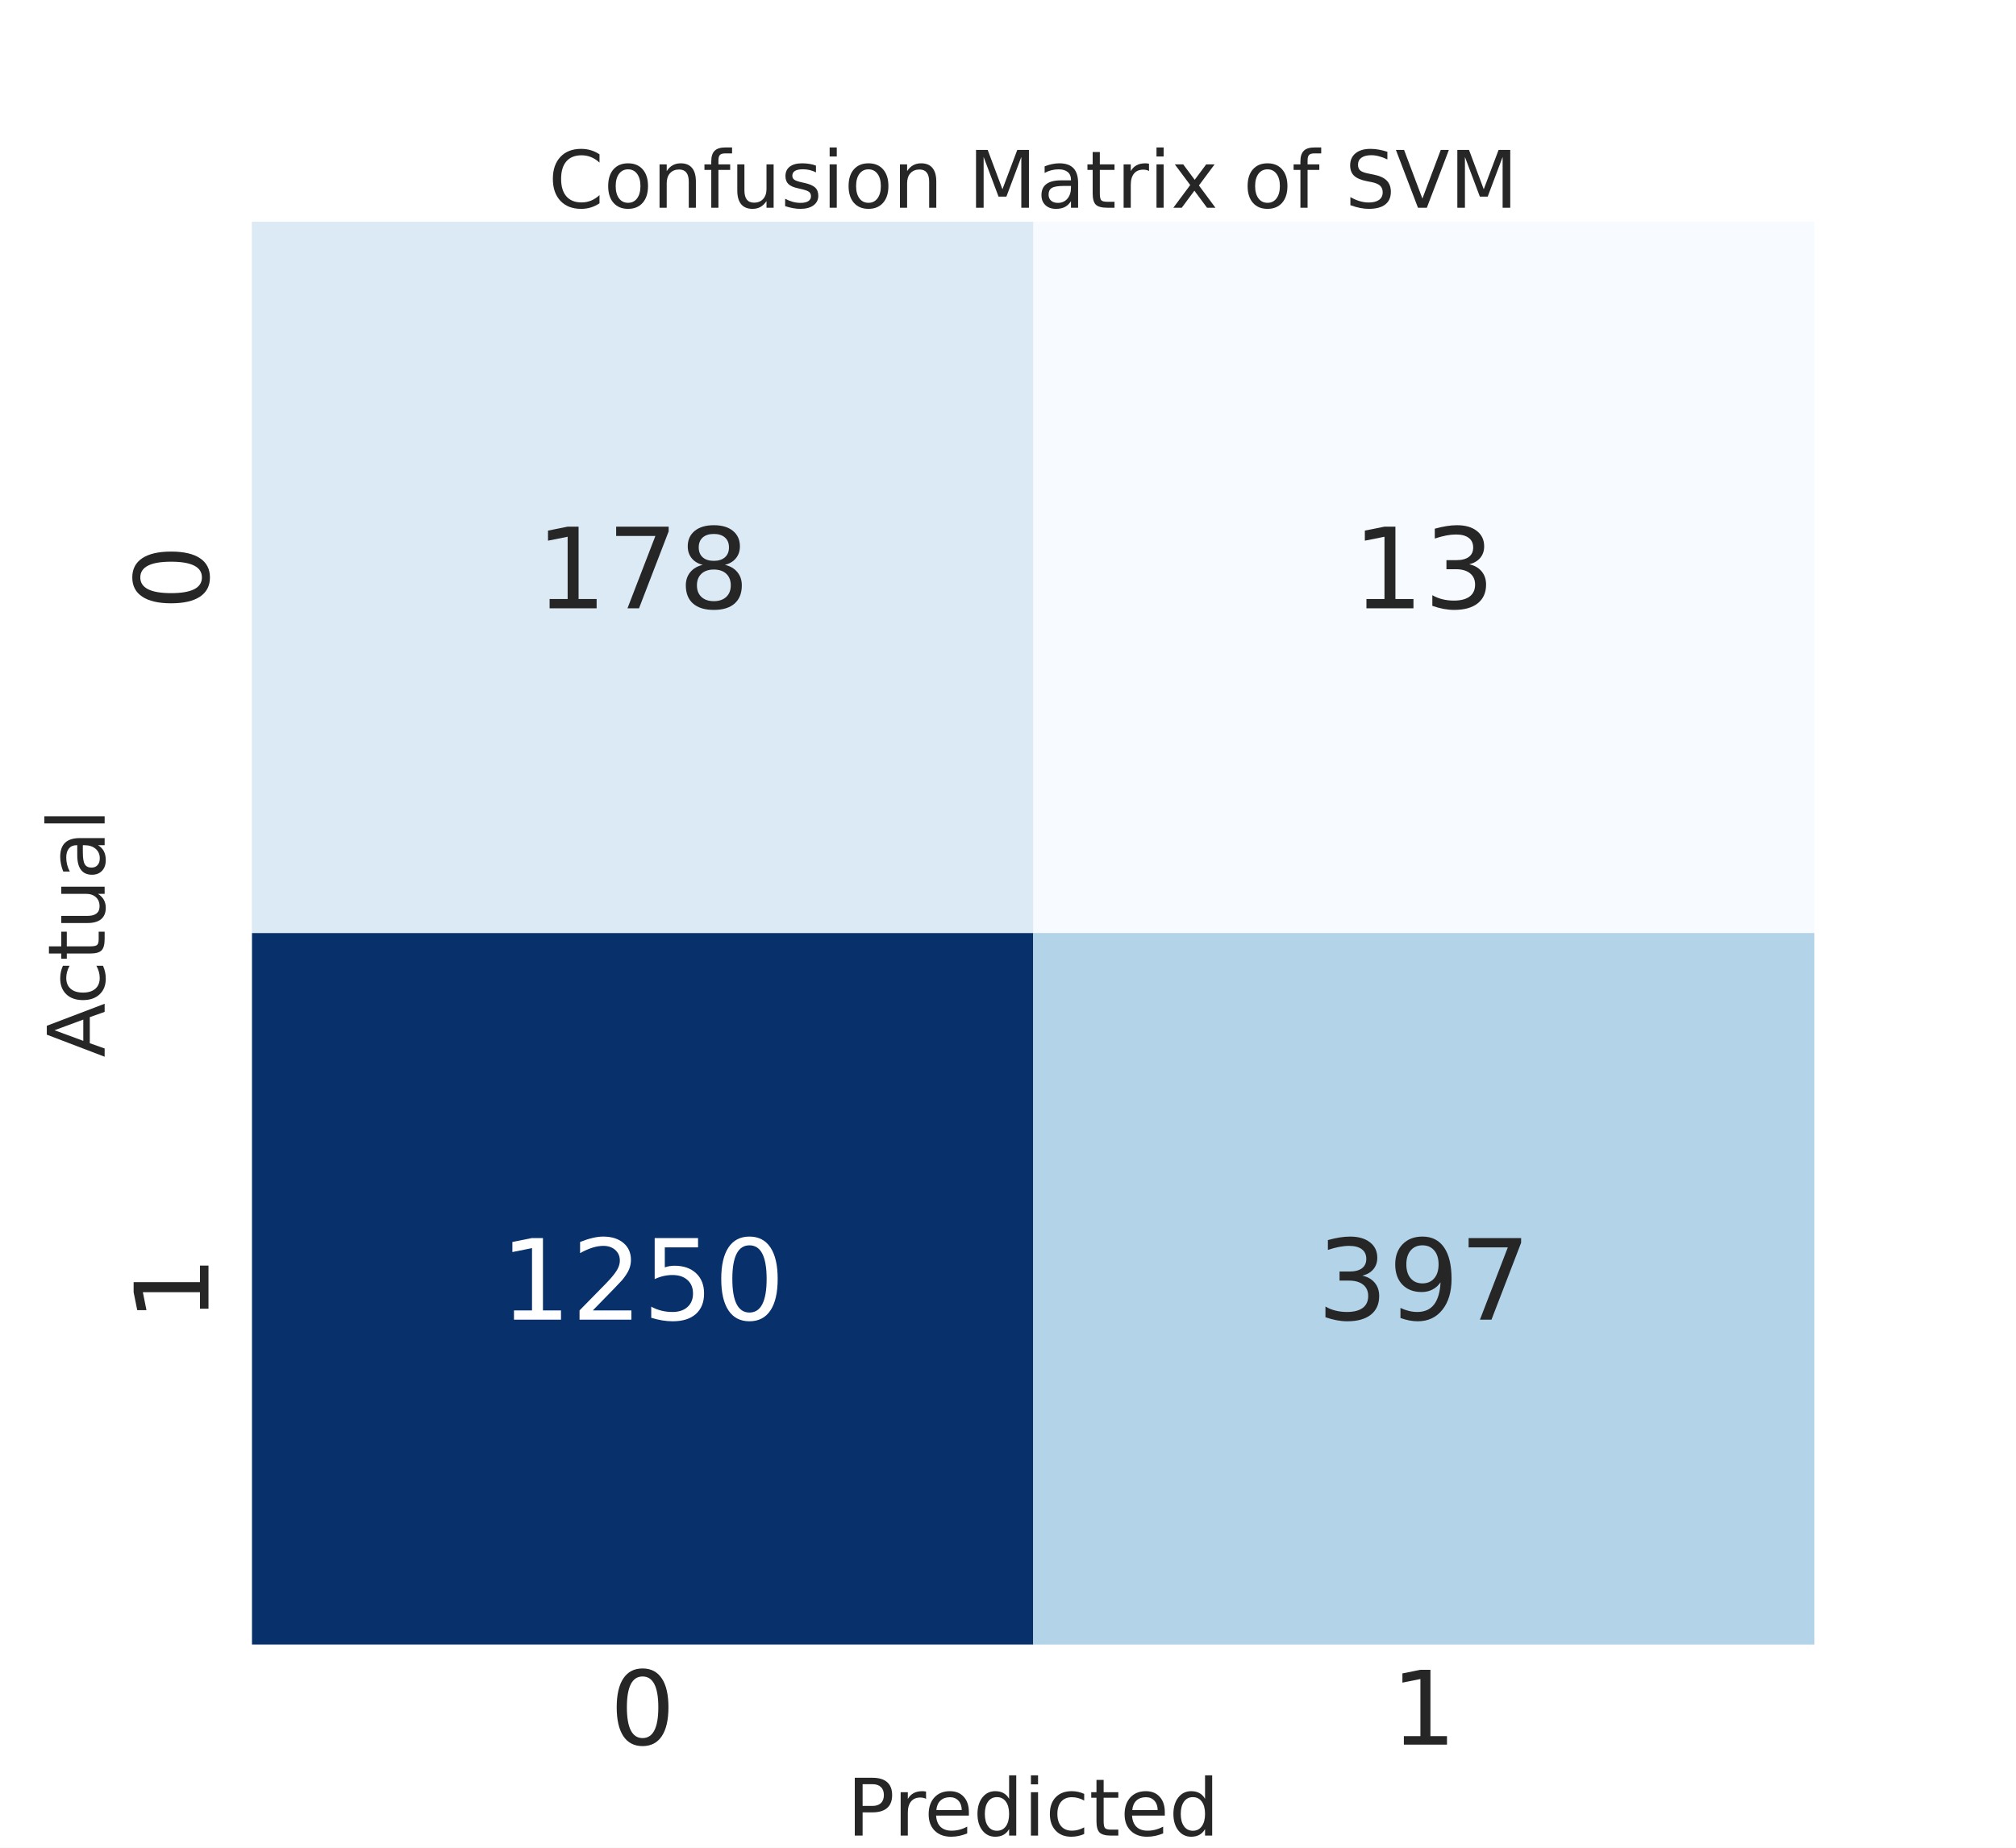
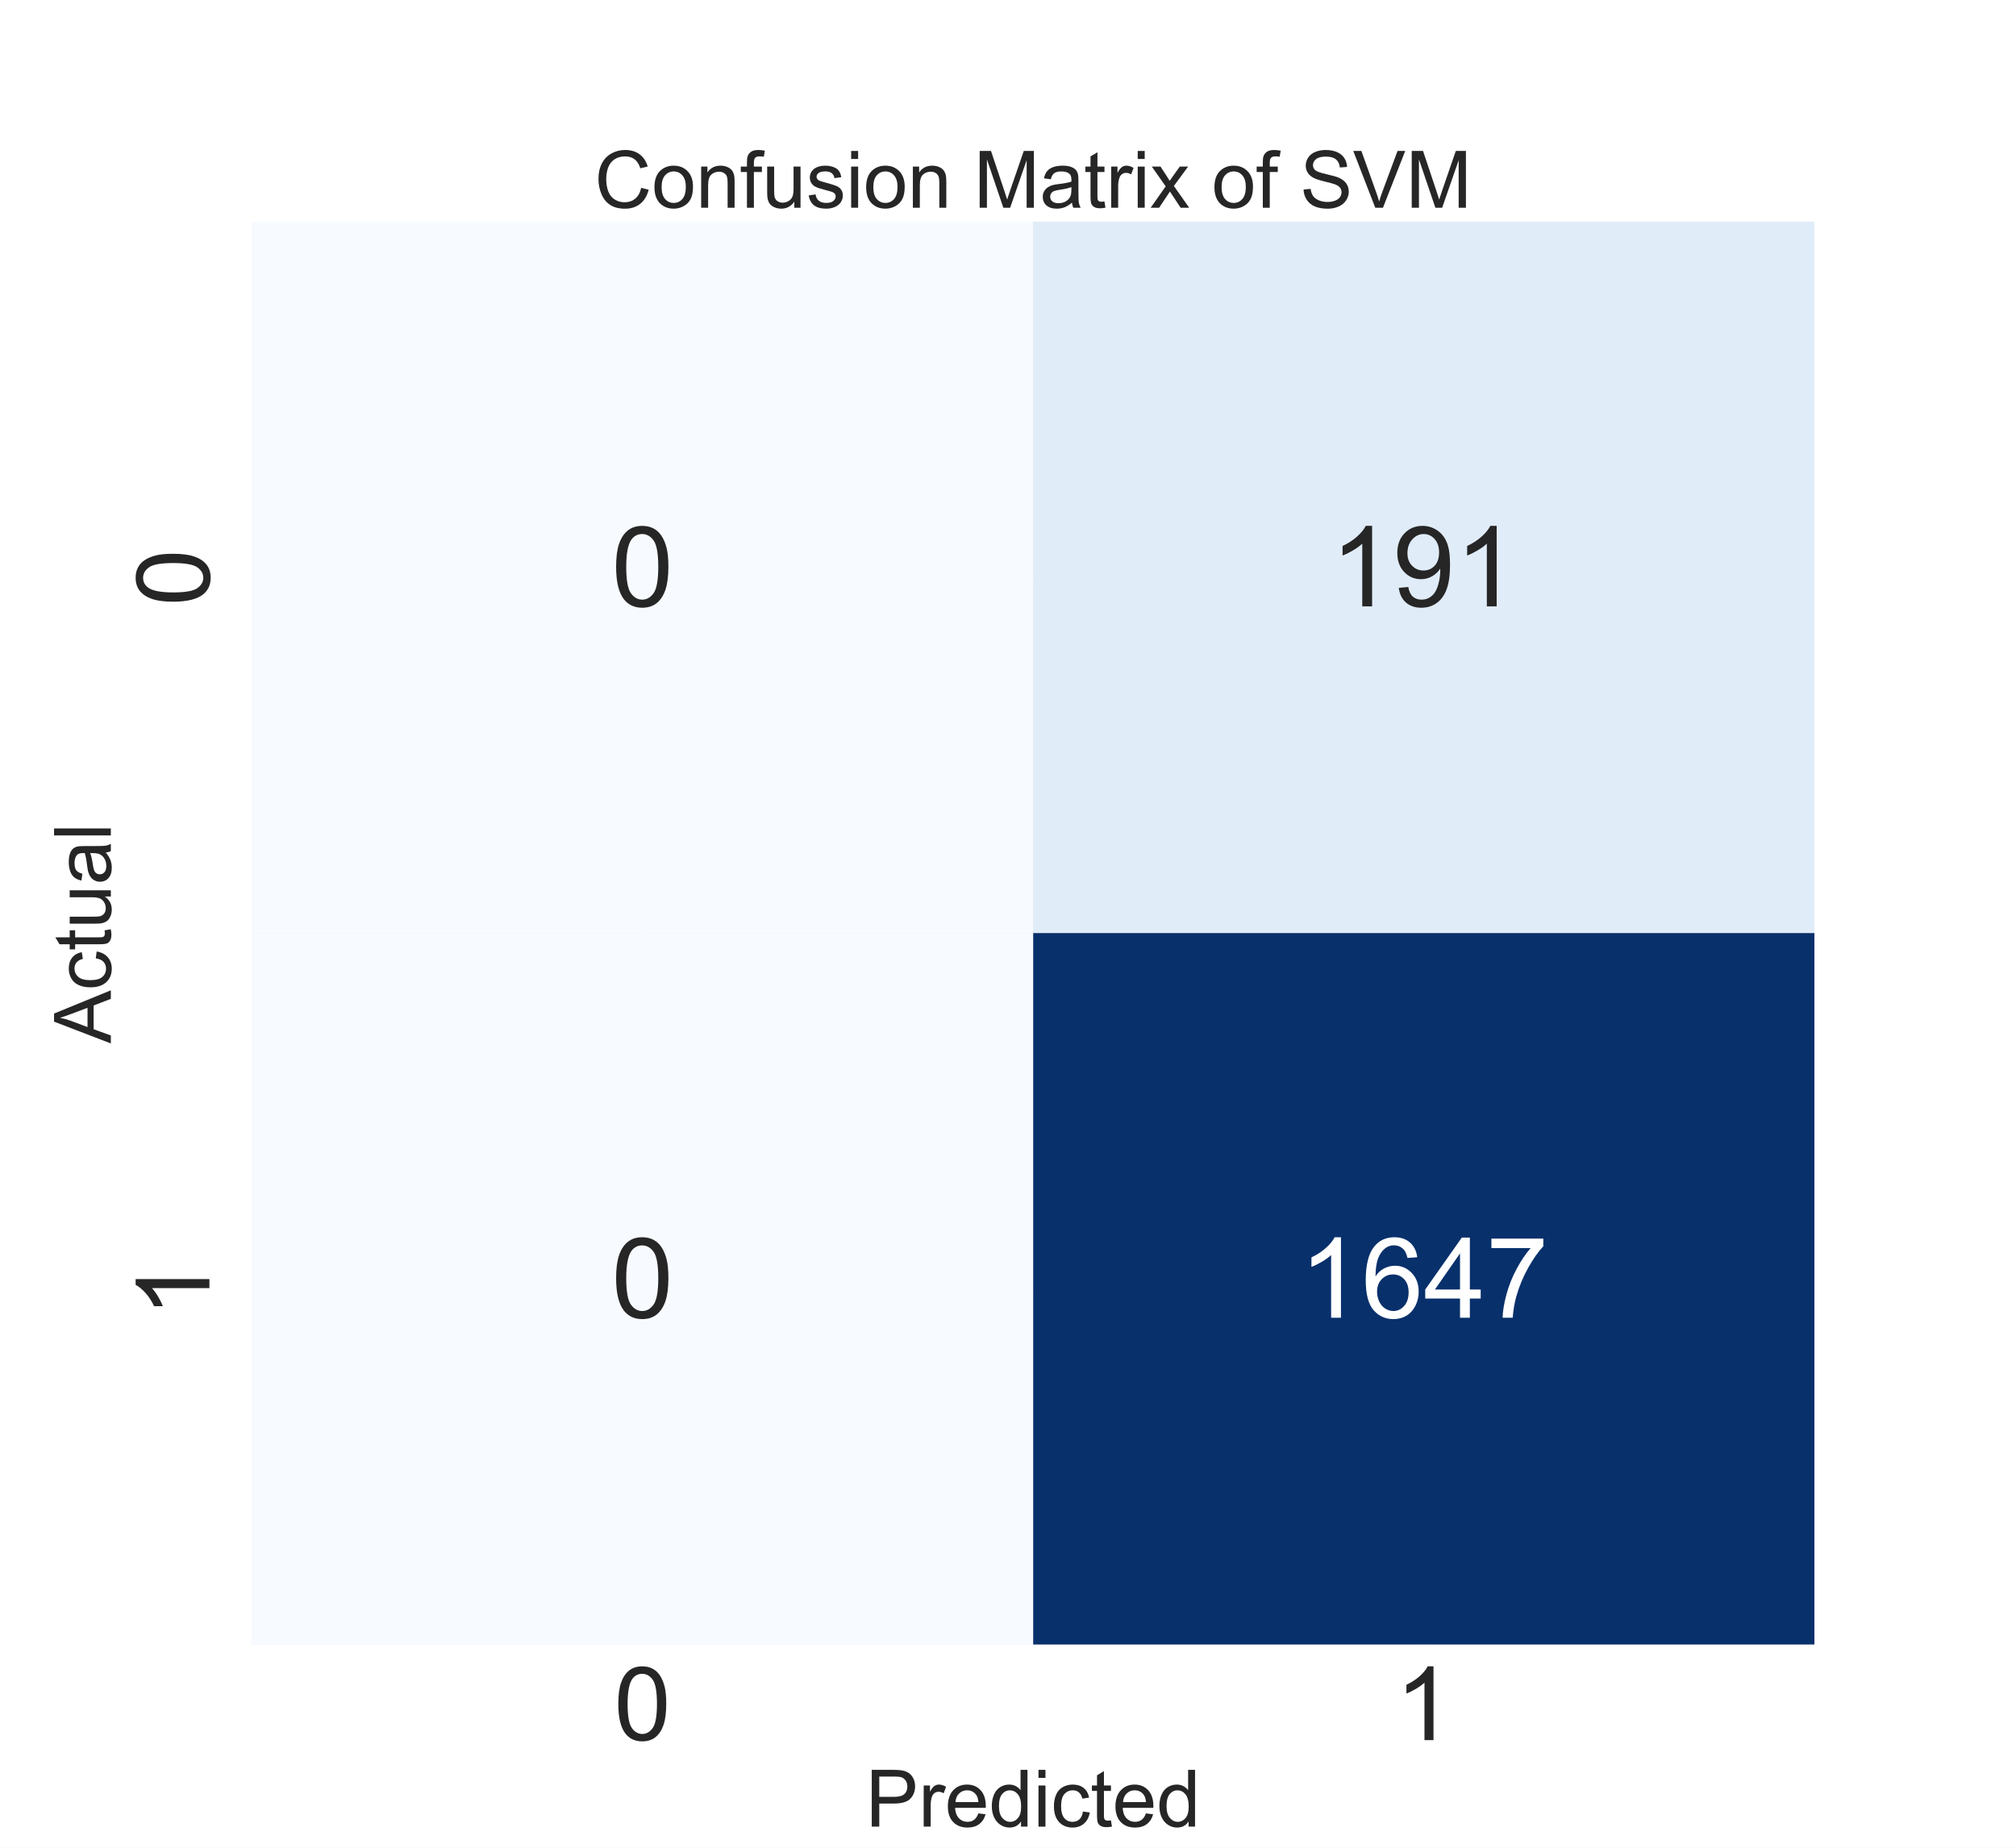
<svg xmlns="http://www.w3.org/2000/svg" xmlns:xlink="http://www.w3.org/1999/xlink" width="864pt" height="792pt" viewBox="0 0 864 792" version="1.1">
  <defs>
    <style type="text/css">*{stroke-linejoin: round; stroke-linecap: butt}</style>
  </defs>
  <g id="figure_1">
    <g id="patch_1">
      <path d="M 0 792  L 864 792  L 864 0  L 0 0  z " style="fill: #ffffff" />
    </g>
    <g id="axes_1">
      <g id="patch_2">
        <path d="M 108 704.88  L 777.6 704.88  L 777.6 95.04  L 108 95.04  z " style="fill: #eaeaf2" />
      </g>
      <g id="matplotlib.axis_1">
        <g id="xtick_1">
+           <g id="line2d_1">
+             <path d="M 275.4 704.88  L 275.4 95.04  " clip-path="url(#p7f9512be31)" style="fill: none; stroke: #ffffff; stroke-linecap: round" />
+           </g>
          <g id="text_1">
-             <g style="fill: #262626" transform="translate(261.4025 747.8131) scale(0.44 -0.44)">
+             <g style="fill: #262626" transform="translate(263.1659 745.8744) scale(0.44 -0.44)">
              <defs>
-                 <path id="DejaVuSans-30" d="M 2034 4250  Q 1547 4250 1301 3770  Q 1056 3291 1056 2328  Q 1056 1369 1301 889  Q 1547 409 2034 409  Q 2525 409 2770 889  Q 3016 1369 3016 2328  Q 3016 3291 2770 3770  Q 2525 4250 2034 4250  z M 2034 4750  Q 2819 4750 3233 4129  Q 3647 3509 3647 2328  Q 3647 1150 3233 529  Q 2819 -91 2034 -91  Q 1250 -91 836 529  Q 422 1150 422 2328  Q 422 3509 836 4129  Q 1250 4750 2034 4750  z " transform="scale(0.015625)" />
+                 <path id="ArialMT-30" d="M 266 2259  Q 266 3072 433 3567  Q 600 4063 929 4331  Q 1259 4600 1759 4600  Q 2128 4600 2406 4451  Q 2684 4303 2865 4023  Q 3047 3744 3150 3342  Q 3253 2941 3253 2259  Q 3253 1453 3087 958  Q 2922 463 2592 192  Q 2263 -78 1759 -78  Q 1097 -78 719 397  Q 266 969 266 2259  z M 844 2259  Q 844 1131 1108 757  Q 1372 384 1759 384  Q 2147 384 2411 759  Q 2675 1134 2675 2259  Q 2675 3391 2411 3762  Q 2147 4134 1753 4134  Q 1366 4134 1134 3806  Q 844 3388 844 2259  z " transform="scale(0.015625)" />
              </defs>
-               <use xlink:href="#DejaVuSans-30" />
+               <use xlink:href="#ArialMT-30" />
            </g>
          </g>
        </g>
        <g id="xtick_2">
+           <g id="line2d_2">
+             <path d="M 610.2 704.88  L 610.2 95.04  " clip-path="url(#p7f9512be31)" style="fill: none; stroke: #ffffff; stroke-linecap: round" />
+           </g>
          <g id="text_2">
-             <g style="fill: #262626" transform="translate(596.2025 747.8131) scale(0.44 -0.44)">
+             <g style="fill: #262626" transform="translate(597.9659 745.8744) scale(0.44 -0.44)">
              <defs>
-                 <path id="DejaVuSans-31" d="M 794 531  L 1825 531  L 1825 4091  L 703 3866  L 703 4441  L 1819 4666  L 2450 4666  L 2450 531  L 3481 531  L 3481 0  L 794 0  L 794 531  z " transform="scale(0.015625)" />
+                 <path id="ArialMT-31" d="M 2384 0  L 1822 0  L 1822 3584  Q 1619 3391 1289 3197  Q 959 3003 697 2906  L 697 3450  Q 1169 3672 1522 3987  Q 1875 4303 2022 4600  L 2384 4600  L 2384 0  z " transform="scale(0.015625)" />
              </defs>
-               <use xlink:href="#DejaVuSans-31" />
+               <use xlink:href="#ArialMT-31" />
            </g>
          </g>
        </g>
        <g id="text_3">
-           <g style="fill: #262626" transform="translate(363.0009 786.7984) scale(0.34 -0.34)">
+           <g style="fill: #262626" transform="translate(370.9856 782.9559) scale(0.34 -0.34)">
            <defs>
-               <path id="DejaVuSans-50" d="M 1259 4147  L 1259 2394  L 2053 2394  Q 2494 2394 2734 2622  Q 2975 2850 2975 3272  Q 2975 3691 2734 3919  Q 2494 4147 2053 4147  L 1259 4147  z M 628 4666  L 2053 4666  Q 2838 4666 3239 4311  Q 3641 3956 3641 3272  Q 3641 2581 3239 2228  Q 2838 1875 2053 1875  L 1259 1875  L 1259 0  L 628 0  L 628 4666  z " transform="scale(0.015625)" />
-               <path id="DejaVuSans-72" d="M 2631 2963  Q 2534 3019 2420 3045  Q 2306 3072 2169 3072  Q 1681 3072 1420 2755  Q 1159 2438 1159 1844  L 1159 0  L 581 0  L 581 3500  L 1159 3500  L 1159 2956  Q 1341 3275 1631 3429  Q 1922 3584 2338 3584  Q 2397 3584 2469 3576  Q 2541 3569 2628 3553  L 2631 2963  z " transform="scale(0.015625)" />
-               <path id="DejaVuSans-65" d="M 3597 1894  L 3597 1613  L 953 1613  Q 991 1019 1311 708  Q 1631 397 2203 397  Q 2534 397 2845 478  Q 3156 559 3463 722  L 3463 178  Q 3153 47 2828 -22  Q 2503 -91 2169 -91  Q 1331 -91 842 396  Q 353 884 353 1716  Q 353 2575 817 3079  Q 1281 3584 2069 3584  Q 2775 3584 3186 3129  Q 3597 2675 3597 1894  z M 3022 2063  Q 3016 2534 2758 2815  Q 2500 3097 2075 3097  Q 1594 3097 1305 2825  Q 1016 2553 972 2059  L 3022 2063  z " transform="scale(0.015625)" />
-               <path id="DejaVuSans-64" d="M 2906 2969  L 2906 4863  L 3481 4863  L 3481 0  L 2906 0  L 2906 525  Q 2725 213 2448 61  Q 2172 -91 1784 -91  Q 1150 -91 751 415  Q 353 922 353 1747  Q 353 2572 751 3078  Q 1150 3584 1784 3584  Q 2172 3584 2448 3432  Q 2725 3281 2906 2969  z M 947 1747  Q 947 1113 1208 752  Q 1469 391 1925 391  Q 2381 391 2643 752  Q 2906 1113 2906 1747  Q 2906 2381 2643 2742  Q 2381 3103 1925 3103  Q 1469 3103 1208 2742  Q 947 2381 947 1747  z " transform="scale(0.015625)" />
-               <path id="DejaVuSans-69" d="M 603 3500  L 1178 3500  L 1178 0  L 603 0  L 603 3500  z M 603 4863  L 1178 4863  L 1178 4134  L 603 4134  L 603 4863  z " transform="scale(0.015625)" />
-               <path id="DejaVuSans-63" d="M 3122 3366  L 3122 2828  Q 2878 2963 2633 3030  Q 2388 3097 2138 3097  Q 1578 3097 1268 2742  Q 959 2388 959 1747  Q 959 1106 1268 751  Q 1578 397 2138 397  Q 2388 397 2633 464  Q 2878 531 3122 666  L 3122 134  Q 2881 22 2623 -34  Q 2366 -91 2075 -91  Q 1284 -91 818 406  Q 353 903 353 1747  Q 353 2603 823 3093  Q 1294 3584 2113 3584  Q 2378 3584 2631 3529  Q 2884 3475 3122 3366  z " transform="scale(0.015625)" />
-               <path id="DejaVuSans-74" d="M 1172 4494  L 1172 3500  L 2356 3500  L 2356 3053  L 1172 3053  L 1172 1153  Q 1172 725 1289 603  Q 1406 481 1766 481  L 2356 481  L 2356 0  L 1766 0  Q 1100 0 847 248  Q 594 497 594 1153  L 594 3053  L 172 3053  L 172 3500  L 594 3500  L 594 4494  L 1172 4494  z " transform="scale(0.015625)" />
+               <path id="ArialMT-50" d="M 494 0  L 494 4581  L 2222 4581  Q 2678 4581 2919 4538  Q 3256 4481 3484 4323  Q 3713 4166 3852 3881  Q 3991 3597 3991 3256  Q 3991 2672 3619 2267  Q 3247 1863 2275 1863  L 1100 1863  L 1100 0  L 494 0  z M 1100 2403  L 2284 2403  Q 2872 2403 3119 2622  Q 3366 2841 3366 3238  Q 3366 3525 3220 3729  Q 3075 3934 2838 4000  Q 2684 4041 2272 4041  L 1100 4041  L 1100 2403  z " transform="scale(0.015625)" />
+               <path id="ArialMT-72" d="M 416 0  L 416 3319  L 922 3319  L 922 2816  Q 1116 3169 1280 3281  Q 1444 3394 1641 3394  Q 1925 3394 2219 3213  L 2025 2691  Q 1819 2813 1613 2813  Q 1428 2813 1281 2702  Q 1134 2591 1072 2394  Q 978 2094 978 1738  L 978 0  L 416 0  z " transform="scale(0.015625)" />
+               <path id="ArialMT-65" d="M 2694 1069  L 3275 997  Q 3138 488 2766 206  Q 2394 -75 1816 -75  Q 1088 -75 661 373  Q 234 822 234 1631  Q 234 2469 665 2931  Q 1097 3394 1784 3394  Q 2450 3394 2872 2941  Q 3294 2488 3294 1666  Q 3294 1616 3291 1516  L 816 1516  Q 847 969 1125 678  Q 1403 388 1819 388  Q 2128 388 2347 550  Q 2566 713 2694 1069  z M 847 1978  L 2700 1978  Q 2663 2397 2488 2606  Q 2219 2931 1791 2931  Q 1403 2931 1139 2672  Q 875 2413 847 1978  z " transform="scale(0.015625)" />
+               <path id="ArialMT-64" d="M 2575 0  L 2575 419  Q 2259 -75 1647 -75  Q 1250 -75 917 144  Q 584 363 401 755  Q 219 1147 219 1656  Q 219 2153 384 2558  Q 550 2963 881 3178  Q 1213 3394 1622 3394  Q 1922 3394 2156 3267  Q 2391 3141 2538 2938  L 2538 4581  L 3097 4581  L 3097 0  L 2575 0  z M 797 1656  Q 797 1019 1065 703  Q 1334 388 1700 388  Q 2069 388 2326 689  Q 2584 991 2584 1609  Q 2584 2291 2321 2609  Q 2059 2928 1675 2928  Q 1300 2928 1048 2622  Q 797 2316 797 1656  z " transform="scale(0.015625)" />
+               <path id="ArialMT-69" d="M 425 3934  L 425 4581  L 988 4581  L 988 3934  L 425 3934  z M 425 0  L 425 3319  L 988 3319  L 988 0  L 425 0  z " transform="scale(0.015625)" />
+               <path id="ArialMT-63" d="M 2588 1216  L 3141 1144  Q 3050 572 2676 248  Q 2303 -75 1759 -75  Q 1078 -75 664 370  Q 250 816 250 1647  Q 250 2184 428 2587  Q 606 2991 970 3192  Q 1334 3394 1763 3394  Q 2303 3394 2647 3120  Q 2991 2847 3088 2344  L 2541 2259  Q 2463 2594 2264 2762  Q 2066 2931 1784 2931  Q 1359 2931 1093 2626  Q 828 2322 828 1663  Q 828 994 1084 691  Q 1341 388 1753 388  Q 2084 388 2306 591  Q 2528 794 2588 1216  z " transform="scale(0.015625)" />
+               <path id="ArialMT-74" d="M 1650 503  L 1731 6  Q 1494 -44 1306 -44  Q 1000 -44 831 53  Q 663 150 594 308  Q 525 466 525 972  L 525 2881  L 113 2881  L 113 3319  L 525 3319  L 525 4141  L 1084 4478  L 1084 3319  L 1650 3319  L 1650 2881  L 1084 2881  L 1084 941  Q 1084 700 1114 631  Q 1144 563 1211 522  Q 1278 481 1403 481  Q 1497 481 1650 503  z " transform="scale(0.015625)" />
            </defs>
-             <use xlink:href="#DejaVuSans-50" />
-             <use xlink:href="#DejaVuSans-72" x="58.553" />
-             <use xlink:href="#DejaVuSans-65" x="97.416" />
-             <use xlink:href="#DejaVuSans-64" x="158.939" />
-             <use xlink:href="#DejaVuSans-69" x="222.416" />
-             <use xlink:href="#DejaVuSans-63" x="250.199" />
-             <use xlink:href="#DejaVuSans-74" x="305.18" />
-             <use xlink:href="#DejaVuSans-65" x="344.389" />
-             <use xlink:href="#DejaVuSans-64" x="405.912" />
+             <use xlink:href="#ArialMT-50" />
+             <use xlink:href="#ArialMT-72" x="66.699" />
+             <use xlink:href="#ArialMT-65" x="100" />
+             <use xlink:href="#ArialMT-64" x="155.615" />
+             <use xlink:href="#ArialMT-69" x="211.23" />
+             <use xlink:href="#ArialMT-63" x="233.447" />
+             <use xlink:href="#ArialMT-74" x="283.447" />
+             <use xlink:href="#ArialMT-65" x="311.23" />
+             <use xlink:href="#ArialMT-64" x="366.846" />
          </g>
        </g>
      </g>
      <g id="matplotlib.axis_2">
        <g id="ytick_1">
+           <g id="line2d_3">
+             <path d="M 108 247.5  L 777.6 247.5  " clip-path="url(#p7f9512be31)" style="fill: none; stroke: #ffffff; stroke-linecap: round" />
+           </g>
          <g id="text_4">
-             <g style="fill: #262626" transform="translate(89.34937 261.4975) rotate(-90) scale(0.44 -0.44)">
-               <use xlink:href="#DejaVuSans-30" />
+             <g style="fill: #262626" transform="translate(89.755 259.7341) rotate(-90) scale(0.44 -0.44)">
+               <use xlink:href="#ArialMT-30" />
            </g>
          </g>
        </g>
        <g id="ytick_2">
+           <g id="line2d_4">
+             <path d="M 108 552.42  L 777.6 552.42  " clip-path="url(#p7f9512be31)" style="fill: none; stroke: #ffffff; stroke-linecap: round" />
+           </g>
          <g id="text_5">
-             <g style="fill: #262626" transform="translate(89.34937 566.4175) rotate(-90) scale(0.44 -0.44)">
-               <use xlink:href="#DejaVuSans-31" />
+             <g style="fill: #262626" transform="translate(89.755 564.6541) rotate(-90) scale(0.44 -0.44)">
+               <use xlink:href="#ArialMT-31" />
            </g>
          </g>
        </g>
        <g id="text_6">
-           <g style="fill: #262626" transform="translate(44.84531 453.2178) rotate(-90) scale(0.34 -0.34)">
+           <g style="fill: #262626" transform="translate(47.50312 447.2067) rotate(-90) scale(0.34 -0.34)">
            <defs>
-               <path id="DejaVuSans-41" d="M 2188 4044  L 1331 1722  L 3047 1722  L 2188 4044  z M 1831 4666  L 2547 4666  L 4325 0  L 3669 0  L 3244 1197  L 1141 1197  L 716 0  L 50 0  L 1831 4666  z " transform="scale(0.015625)" />
-               <path id="DejaVuSans-75" d="M 544 1381  L 544 3500  L 1119 3500  L 1119 1403  Q 1119 906 1312 657  Q 1506 409 1894 409  Q 2359 409 2629 706  Q 2900 1003 2900 1516  L 2900 3500  L 3475 3500  L 3475 0  L 2900 0  L 2900 538  Q 2691 219 2414 64  Q 2138 -91 1772 -91  Q 1169 -91 856 284  Q 544 659 544 1381  z M 1991 3584  L 1991 3584  z " transform="scale(0.015625)" />
-               <path id="DejaVuSans-61" d="M 2194 1759  Q 1497 1759 1228 1600  Q 959 1441 959 1056  Q 959 750 1161 570  Q 1363 391 1709 391  Q 2188 391 2477 730  Q 2766 1069 2766 1631  L 2766 1759  L 2194 1759  z M 3341 1997  L 3341 0  L 2766 0  L 2766 531  Q 2569 213 2275 61  Q 1981 -91 1556 -91  Q 1019 -91 701 211  Q 384 513 384 1019  Q 384 1609 779 1909  Q 1175 2209 1959 2209  L 2766 2209  L 2766 2266  Q 2766 2663 2505 2880  Q 2244 3097 1772 3097  Q 1472 3097 1187 3025  Q 903 2953 641 2809  L 641 3341  Q 956 3463 1253 3523  Q 1550 3584 1831 3584  Q 2591 3584 2966 3190  Q 3341 2797 3341 1997  z " transform="scale(0.015625)" />
-               <path id="DejaVuSans-6c" d="M 603 4863  L 1178 4863  L 1178 0  L 603 0  L 603 4863  z " transform="scale(0.015625)" />
+               <path id="ArialMT-41" d="M -9 0  L 1750 4581  L 2403 4581  L 4278 0  L 3588 0  L 3053 1388  L 1138 1388  L 634 0  L -9 0  z M 1313 1881  L 2866 1881  L 2388 3150  Q 2169 3728 2063 4100  Q 1975 3659 1816 3225  L 1313 1881  z " transform="scale(0.015625)" />
+               <path id="ArialMT-75" d="M 2597 0  L 2597 488  Q 2209 -75 1544 -75  Q 1250 -75 995 37  Q 741 150 617 320  Q 494 491 444 738  Q 409 903 409 1263  L 409 3319  L 972 3319  L 972 1478  Q 972 1038 1006 884  Q 1059 663 1231 536  Q 1403 409 1656 409  Q 1909 409 2131 539  Q 2353 669 2445 892  Q 2538 1116 2538 1541  L 2538 3319  L 3100 3319  L 3100 0  L 2597 0  z " transform="scale(0.015625)" />
+               <path id="ArialMT-61" d="M 2588 409  Q 2275 144 1986 34  Q 1697 -75 1366 -75  Q 819 -75 525 192  Q 231 459 231 875  Q 231 1119 342 1320  Q 453 1522 633 1644  Q 813 1766 1038 1828  Q 1203 1872 1538 1913  Q 2219 1994 2541 2106  Q 2544 2222 2544 2253  Q 2544 2597 2384 2738  Q 2169 2928 1744 2928  Q 1347 2928 1158 2789  Q 969 2650 878 2297  L 328 2372  Q 403 2725 575 2942  Q 747 3159 1072 3276  Q 1397 3394 1825 3394  Q 2250 3394 2515 3294  Q 2781 3194 2906 3042  Q 3031 2891 3081 2659  Q 3109 2516 3109 2141  L 3109 1391  Q 3109 606 3145 398  Q 3181 191 3288 0  L 2700 0  Q 2613 175 2588 409  z M 2541 1666  Q 2234 1541 1622 1453  Q 1275 1403 1131 1340  Q 988 1278 909 1158  Q 831 1038 831 891  Q 831 666 1001 516  Q 1172 366 1500 366  Q 1825 366 2078 508  Q 2331 650 2450 897  Q 2541 1088 2541 1459  L 2541 1666  z " transform="scale(0.015625)" />
+               <path id="ArialMT-6c" d="M 409 0  L 409 4581  L 972 4581  L 972 0  L 409 0  z " transform="scale(0.015625)" />
            </defs>
-             <use xlink:href="#DejaVuSans-41" />
-             <use xlink:href="#DejaVuSans-63" x="66.658" />
-             <use xlink:href="#DejaVuSans-74" x="121.639" />
-             <use xlink:href="#DejaVuSans-75" x="160.848" />
-             <use xlink:href="#DejaVuSans-61" x="224.227" />
-             <use xlink:href="#DejaVuSans-6c" x="285.506" />
+             <use xlink:href="#ArialMT-41" />
+             <use xlink:href="#ArialMT-63" x="66.699" />
+             <use xlink:href="#ArialMT-74" x="116.699" />
+             <use xlink:href="#ArialMT-75" x="144.482" />
+             <use xlink:href="#ArialMT-61" x="200.098" />
+             <use xlink:href="#ArialMT-6c" x="255.713" />
          </g>
        </g>
      </g>
      <g id="QuadMesh_1">
-         <path d="M 108 95.04  L 442.8 95.04  L 442.8 399.96  L 108 399.96  L 108 95.04  " clip-path="url(#p77e7733148)" style="fill: #dceaf6" />
-         <path d="M 442.8 95.04  L 777.6 95.04  L 777.6 399.96  L 442.8 399.96  L 442.8 95.04  " clip-path="url(#p77e7733148)" style="fill: #f7fbff" />
-         <path d="M 108 399.96  L 442.8 399.96  L 442.8 704.88  L 108 704.88  L 108 399.96  " clip-path="url(#p77e7733148)" style="fill: #08306b" />
-         <path d="M 442.8 399.96  L 777.6 399.96  L 777.6 704.88  L 442.8 704.88  L 442.8 399.96  " clip-path="url(#p77e7733148)" style="fill: #b3d3e8" />
+         <path d="M 108 95.04  L 442.8 95.04  L 442.8 399.96  L 108 399.96  L 108 95.04  " clip-path="url(#p7f9512be31)" style="fill: #f7fbff" />
+         <path d="M 442.8 95.04  L 777.6 95.04  L 777.6 399.96  L 442.8 399.96  L 442.8 95.04  " clip-path="url(#p7f9512be31)" style="fill: #e0ecf8" />
+         <path d="M 108 399.96  L 442.8 399.96  L 442.8 704.88  L 108 704.88  L 108 399.96  " clip-path="url(#p7f9512be31)" style="fill: #f7fbff" />
+         <path d="M 442.8 399.96  L 777.6 399.96  L 777.6 704.88  L 442.8 704.88  L 442.8 399.96  " clip-path="url(#p7f9512be31)" style="fill: #08306b" />
      </g>
      <g id="text_7">
-         <g style="fill: #262626" transform="translate(229.59 260.745) scale(0.48 -0.48)">
-           <defs>
-             <path id="DejaVuSans-37" d="M 525 4666  L 3525 4666  L 3525 4397  L 1831 0  L 1172 0  L 2766 4134  L 525 4134  L 525 4666  z " transform="scale(0.015625)" />
-             <path id="DejaVuSans-38" d="M 2034 2216  Q 1584 2216 1326 1975  Q 1069 1734 1069 1313  Q 1069 891 1326 650  Q 1584 409 2034 409  Q 2484 409 2743 651  Q 3003 894 3003 1313  Q 3003 1734 2745 1975  Q 2488 2216 2034 2216  z M 1403 2484  Q 997 2584 770 2862  Q 544 3141 544 3541  Q 544 4100 942 4425  Q 1341 4750 2034 4750  Q 2731 4750 3128 4425  Q 3525 4100 3525 3541  Q 3525 3141 3298 2862  Q 3072 2584 2669 2484  Q 3125 2378 3379 2068  Q 3634 1759 3634 1313  Q 3634 634 3220 271  Q 2806 -91 2034 -91  Q 1263 -91 848 271  Q 434 634 434 1313  Q 434 1759 690 2068  Q 947 2378 1403 2484  z M 1172 3481  Q 1172 3119 1398 2916  Q 1625 2713 2034 2713  Q 2441 2713 2670 2916  Q 2900 3119 2900 3481  Q 2900 3844 2670 4047  Q 2441 4250 2034 4250  Q 1625 4250 1398 4047  Q 1172 3844 1172 3481  z " transform="scale(0.015625)" />
-           </defs>
-           <use xlink:href="#DejaVuSans-31" />
-           <use xlink:href="#DejaVuSans-37" x="63.623" />
-           <use xlink:href="#DejaVuSans-38" x="127.246" />
+         <g style="fill: #262626" transform="translate(262.0537 259.9087) scale(0.48 -0.48)">
+           <use xlink:href="#ArialMT-30" />
        </g>
      </g>
      <g id="text_8">
-         <g style="fill: #262626" transform="translate(579.66 260.745) scale(0.48 -0.48)">
+         <g style="fill: #262626" transform="translate(570.1612 259.9087) scale(0.48 -0.48)">
          <defs>
-             <path id="DejaVuSans-33" d="M 2597 2516  Q 3050 2419 3304 2112  Q 3559 1806 3559 1356  Q 3559 666 3084 287  Q 2609 -91 1734 -91  Q 1441 -91 1130 -33  Q 819 25 488 141  L 488 750  Q 750 597 1062 519  Q 1375 441 1716 441  Q 2309 441 2620 675  Q 2931 909 2931 1356  Q 2931 1769 2642 2001  Q 2353 2234 1838 2234  L 1294 2234  L 1294 2753  L 1863 2753  Q 2328 2753 2575 2939  Q 2822 3125 2822 3475  Q 2822 3834 2567 4026  Q 2313 4219 1838 4219  Q 1578 4219 1281 4162  Q 984 4106 628 3988  L 628 4550  Q 988 4650 1302 4700  Q 1616 4750 1894 4750  Q 2613 4750 3031 4423  Q 3450 4097 3450 3541  Q 3450 3153 3228 2886  Q 3006 2619 2597 2516  z " transform="scale(0.015625)" />
+             <path id="ArialMT-39" d="M 350 1059  L 891 1109  Q 959 728 1153 556  Q 1347 384 1650 384  Q 1909 384 2104 503  Q 2300 622 2425 820  Q 2550 1019 2634 1356  Q 2719 1694 2719 2044  Q 2719 2081 2716 2156  Q 2547 1888 2255 1720  Q 1963 1553 1622 1553  Q 1053 1553 659 1965  Q 266 2378 266 3053  Q 266 3750 677 4175  Q 1088 4600 1706 4600  Q 2153 4600 2523 4359  Q 2894 4119 3086 3673  Q 3278 3228 3278 2384  Q 3278 1506 3087 986  Q 2897 466 2520 194  Q 2144 -78 1638 -78  Q 1100 -78 759 220  Q 419 519 350 1059  z M 2653 3081  Q 2653 3566 2395 3850  Q 2138 4134 1775 4134  Q 1400 4134 1122 3828  Q 844 3522 844 3034  Q 844 2597 1108 2323  Q 1372 2050 1759 2050  Q 2150 2050 2401 2323  Q 2653 2597 2653 3081  z " transform="scale(0.015625)" />
          </defs>
-           <use xlink:href="#DejaVuSans-31" />
-           <use xlink:href="#DejaVuSans-33" x="63.623" />
+           <use xlink:href="#ArialMT-31" />
+           <use xlink:href="#ArialMT-39" x="55.615" />
+           <use xlink:href="#ArialMT-31" x="111.23" />
        </g>
      </g>
      <g id="text_9">
-         <g style="fill: #ffffff" transform="translate(214.32 565.665) scale(0.48 -0.48)">
-           <defs>
-             <path id="DejaVuSans-32" d="M 1228 531  L 3431 531  L 3431 0  L 469 0  L 469 531  Q 828 903 1448 1529  Q 2069 2156 2228 2338  Q 2531 2678 2651 2914  Q 2772 3150 2772 3378  Q 2772 3750 2511 3984  Q 2250 4219 1831 4219  Q 1534 4219 1204 4116  Q 875 4013 500 3803  L 500 4441  Q 881 4594 1212 4672  Q 1544 4750 1819 4750  Q 2544 4750 2975 4387  Q 3406 4025 3406 3419  Q 3406 3131 3298 2873  Q 3191 2616 2906 2266  Q 2828 2175 2409 1742  Q 1991 1309 1228 531  z " transform="scale(0.015625)" />
-             <path id="DejaVuSans-35" d="M 691 4666  L 3169 4666  L 3169 4134  L 1269 4134  L 1269 2991  Q 1406 3038 1543 3061  Q 1681 3084 1819 3084  Q 2600 3084 3056 2656  Q 3513 2228 3513 1497  Q 3513 744 3044 326  Q 2575 -91 1722 -91  Q 1428 -91 1123 -41  Q 819 9 494 109  L 494 744  Q 775 591 1075 516  Q 1375 441 1709 441  Q 2250 441 2565 725  Q 2881 1009 2881 1497  Q 2881 1984 2565 2268  Q 2250 2553 1709 2553  Q 1456 2553 1204 2497  Q 953 2441 691 2322  L 691 4666  z " transform="scale(0.015625)" />
-           </defs>
-           <use xlink:href="#DejaVuSans-31" />
-           <use xlink:href="#DejaVuSans-32" x="63.623" />
-           <use xlink:href="#DejaVuSans-35" x="127.246" />
-           <use xlink:href="#DejaVuSans-30" x="190.869" />
+         <g style="fill: #262626" transform="translate(262.0537 564.8288) scale(0.48 -0.48)">
+           <use xlink:href="#ArialMT-30" />
        </g>
      </g>
      <g id="text_10">
-         <g style="fill: #262626" transform="translate(564.39 565.665) scale(0.48 -0.48)">
+         <g style="fill: #ffffff" transform="translate(556.815 564.8288) scale(0.48 -0.48)">
          <defs>
-             <path id="DejaVuSans-39" d="M 703 97  L 703 672  Q 941 559 1184 500  Q 1428 441 1663 441  Q 2288 441 2617 861  Q 2947 1281 2994 2138  Q 2813 1869 2534 1725  Q 2256 1581 1919 1581  Q 1219 1581 811 2004  Q 403 2428 403 3163  Q 403 3881 828 4315  Q 1253 4750 1959 4750  Q 2769 4750 3195 4129  Q 3622 3509 3622 2328  Q 3622 1225 3098 567  Q 2575 -91 1691 -91  Q 1453 -91 1209 -44  Q 966 3 703 97  z M 1959 2075  Q 2384 2075 2632 2365  Q 2881 2656 2881 3163  Q 2881 3666 2632 3958  Q 2384 4250 1959 4250  Q 1534 4250 1286 3958  Q 1038 3666 1038 3163  Q 1038 2656 1286 2365  Q 1534 2075 1959 2075  z " transform="scale(0.015625)" />
+             <path id="ArialMT-36" d="M 3184 3459  L 2625 3416  Q 2550 3747 2413 3897  Q 2184 4138 1850 4138  Q 1581 4138 1378 3988  Q 1113 3794 959 3422  Q 806 3050 800 2363  Q 1003 2672 1297 2822  Q 1591 2972 1913 2972  Q 2475 2972 2870 2558  Q 3266 2144 3266 1488  Q 3266 1056 3080 686  Q 2894 316 2569 119  Q 2244 -78 1831 -78  Q 1128 -78 684 439  Q 241 956 241 2144  Q 241 3472 731 4075  Q 1159 4600 1884 4600  Q 2425 4600 2770 4297  Q 3116 3994 3184 3459  z M 888 1484  Q 888 1194 1011 928  Q 1134 663 1356 523  Q 1578 384 1822 384  Q 2178 384 2434 671  Q 2691 959 2691 1453  Q 2691 1928 2437 2201  Q 2184 2475 1800 2475  Q 1419 2475 1153 2201  Q 888 1928 888 1484  z " transform="scale(0.015625)" />
+             <path id="ArialMT-34" d="M 2069 0  L 2069 1097  L 81 1097  L 81 1613  L 2172 4581  L 2631 4581  L 2631 1613  L 3250 1613  L 3250 1097  L 2631 1097  L 2631 0  L 2069 0  z M 2069 1613  L 2069 3678  L 634 1613  L 2069 1613  z " transform="scale(0.015625)" />
+             <path id="ArialMT-37" d="M 303 3981  L 303 4522  L 3269 4522  L 3269 4084  Q 2831 3619 2401 2847  Q 1972 2075 1738 1259  Q 1569 684 1522 0  L 944 0  Q 953 541 1156 1306  Q 1359 2072 1739 2783  Q 2119 3494 2547 3981  L 303 3981  z " transform="scale(0.015625)" />
          </defs>
-           <use xlink:href="#DejaVuSans-33" />
-           <use xlink:href="#DejaVuSans-39" x="63.623" />
-           <use xlink:href="#DejaVuSans-37" x="127.246" />
+           <use xlink:href="#ArialMT-31" />
+           <use xlink:href="#ArialMT-36" x="55.615" />
+           <use xlink:href="#ArialMT-34" x="111.23" />
+           <use xlink:href="#ArialMT-37" x="166.846" />
        </g>
      </g>
      <g id="text_11">
-         <g style="fill: #262626" transform="translate(235.0334 89.04) scale(0.34 -0.34)">
+         <g style="fill: #262626" transform="translate(254.7959 89.04) scale(0.34 -0.34)">
          <defs>
-             <path id="DejaVuSans-43" d="M 4122 4306  L 4122 3641  Q 3803 3938 3442 4084  Q 3081 4231 2675 4231  Q 1875 4231 1450 3742  Q 1025 3253 1025 2328  Q 1025 1406 1450 917  Q 1875 428 2675 428  Q 3081 428 3442 575  Q 3803 722 4122 1019  L 4122 359  Q 3791 134 3420 21  Q 3050 -91 2638 -91  Q 1578 -91 968 557  Q 359 1206 359 2328  Q 359 3453 968 4101  Q 1578 4750 2638 4750  Q 3056 4750 3426 4639  Q 3797 4528 4122 4306  z " transform="scale(0.015625)" />
-             <path id="DejaVuSans-6f" d="M 1959 3097  Q 1497 3097 1228 2736  Q 959 2375 959 1747  Q 959 1119 1226 758  Q 1494 397 1959 397  Q 2419 397 2687 759  Q 2956 1122 2956 1747  Q 2956 2369 2687 2733  Q 2419 3097 1959 3097  z M 1959 3584  Q 2709 3584 3137 3096  Q 3566 2609 3566 1747  Q 3566 888 3137 398  Q 2709 -91 1959 -91  Q 1206 -91 779 398  Q 353 888 353 1747  Q 353 2609 779 3096  Q 1206 3584 1959 3584  z " transform="scale(0.015625)" />
-             <path id="DejaVuSans-6e" d="M 3513 2113  L 3513 0  L 2938 0  L 2938 2094  Q 2938 2591 2744 2837  Q 2550 3084 2163 3084  Q 1697 3084 1428 2787  Q 1159 2491 1159 1978  L 1159 0  L 581 0  L 581 3500  L 1159 3500  L 1159 2956  Q 1366 3272 1645 3428  Q 1925 3584 2291 3584  Q 2894 3584 3203 3211  Q 3513 2838 3513 2113  z " transform="scale(0.015625)" />
-             <path id="DejaVuSans-66" d="M 2375 4863  L 2375 4384  L 1825 4384  Q 1516 4384 1395 4259  Q 1275 4134 1275 3809  L 1275 3500  L 2222 3500  L 2222 3053  L 1275 3053  L 1275 0  L 697 0  L 697 3053  L 147 3053  L 147 3500  L 697 3500  L 697 3744  Q 697 4328 969 4595  Q 1241 4863 1831 4863  L 2375 4863  z " transform="scale(0.015625)" />
-             <path id="DejaVuSans-73" d="M 2834 3397  L 2834 2853  Q 2591 2978 2328 3040  Q 2066 3103 1784 3103  Q 1356 3103 1142 2972  Q 928 2841 928 2578  Q 928 2378 1081 2264  Q 1234 2150 1697 2047  L 1894 2003  Q 2506 1872 2764 1633  Q 3022 1394 3022 966  Q 3022 478 2636 193  Q 2250 -91 1575 -91  Q 1294 -91 989 -36  Q 684 19 347 128  L 347 722  Q 666 556 975 473  Q 1284 391 1588 391  Q 1994 391 2212 530  Q 2431 669 2431 922  Q 2431 1156 2273 1281  Q 2116 1406 1581 1522  L 1381 1569  Q 847 1681 609 1914  Q 372 2147 372 2553  Q 372 3047 722 3315  Q 1072 3584 1716 3584  Q 2034 3584 2315 3537  Q 2597 3491 2834 3397  z " transform="scale(0.015625)" />
-             <path id="DejaVuSans-20" transform="scale(0.015625)" />
-             <path id="DejaVuSans-4d" d="M 628 4666  L 1569 4666  L 2759 1491  L 3956 4666  L 4897 4666  L 4897 0  L 4281 0  L 4281 4097  L 3078 897  L 2444 897  L 1241 4097  L 1241 0  L 628 0  L 628 4666  z " transform="scale(0.015625)" />
-             <path id="DejaVuSans-78" d="M 3513 3500  L 2247 1797  L 3578 0  L 2900 0  L 1881 1375  L 863 0  L 184 0  L 1544 1831  L 300 3500  L 978 3500  L 1906 2253  L 2834 3500  L 3513 3500  z " transform="scale(0.015625)" />
-             <path id="DejaVuSans-53" d="M 3425 4513  L 3425 3897  Q 3066 4069 2747 4153  Q 2428 4238 2131 4238  Q 1616 4238 1336 4038  Q 1056 3838 1056 3469  Q 1056 3159 1242 3001  Q 1428 2844 1947 2747  L 2328 2669  Q 3034 2534 3370 2195  Q 3706 1856 3706 1288  Q 3706 609 3251 259  Q 2797 -91 1919 -91  Q 1588 -91 1214 -16  Q 841 59 441 206  L 441 856  Q 825 641 1194 531  Q 1563 422 1919 422  Q 2459 422 2753 634  Q 3047 847 3047 1241  Q 3047 1584 2836 1778  Q 2625 1972 2144 2069  L 1759 2144  Q 1053 2284 737 2584  Q 422 2884 422 3419  Q 422 4038 858 4394  Q 1294 4750 2059 4750  Q 2388 4750 2728 4690  Q 3069 4631 3425 4513  z " transform="scale(0.015625)" />
-             <path id="DejaVuSans-56" d="M 1831 0  L 50 4666  L 709 4666  L 2188 738  L 3669 4666  L 4325 4666  L 2547 0  L 1831 0  z " transform="scale(0.015625)" />
+             <path id="ArialMT-43" d="M 3763 1606  L 4369 1453  Q 4178 706 3683 314  Q 3188 -78 2472 -78  Q 1731 -78 1267 223  Q 803 525 561 1097  Q 319 1669 319 2325  Q 319 3041 592 3573  Q 866 4106 1370 4382  Q 1875 4659 2481 4659  Q 3169 4659 3637 4309  Q 4106 3959 4291 3325  L 3694 3184  Q 3534 3684 3231 3912  Q 2928 4141 2469 4141  Q 1941 4141 1586 3887  Q 1231 3634 1087 3207  Q 944 2781 944 2328  Q 944 1744 1114 1308  Q 1284 872 1643 656  Q 2003 441 2422 441  Q 2931 441 3284 734  Q 3638 1028 3763 1606  z " transform="scale(0.015625)" />
+             <path id="ArialMT-6f" d="M 213 1659  Q 213 2581 725 3025  Q 1153 3394 1769 3394  Q 2453 3394 2887 2945  Q 3322 2497 3322 1706  Q 3322 1066 3130 698  Q 2938 331 2570 128  Q 2203 -75 1769 -75  Q 1072 -75 642 372  Q 213 819 213 1659  z M 791 1659  Q 791 1022 1069 705  Q 1347 388 1769 388  Q 2188 388 2466 706  Q 2744 1025 2744 1678  Q 2744 2294 2464 2611  Q 2184 2928 1769 2928  Q 1347 2928 1069 2612  Q 791 2297 791 1659  z " transform="scale(0.015625)" />
+             <path id="ArialMT-6e" d="M 422 0  L 422 3319  L 928 3319  L 928 2847  Q 1294 3394 1984 3394  Q 2284 3394 2536 3286  Q 2788 3178 2913 3003  Q 3038 2828 3088 2588  Q 3119 2431 3119 2041  L 3119 0  L 2556 0  L 2556 2019  Q 2556 2363 2490 2533  Q 2425 2703 2258 2804  Q 2091 2906 1866 2906  Q 1506 2906 1245 2678  Q 984 2450 984 1813  L 984 0  L 422 0  z " transform="scale(0.015625)" />
+             <path id="ArialMT-66" d="M 556 0  L 556 2881  L 59 2881  L 59 3319  L 556 3319  L 556 3672  Q 556 4006 616 4169  Q 697 4388 901 4523  Q 1106 4659 1475 4659  Q 1713 4659 2000 4603  L 1916 4113  Q 1741 4144 1584 4144  Q 1328 4144 1222 4034  Q 1116 3925 1116 3625  L 1116 3319  L 1763 3319  L 1763 2881  L 1116 2881  L 1116 0  L 556 0  z " transform="scale(0.015625)" />
+             <path id="ArialMT-73" d="M 197 991  L 753 1078  Q 800 744 1014 566  Q 1228 388 1613 388  Q 2000 388 2187 545  Q 2375 703 2375 916  Q 2375 1106 2209 1216  Q 2094 1291 1634 1406  Q 1016 1563 777 1677  Q 538 1791 414 1992  Q 291 2194 291 2438  Q 291 2659 392 2848  Q 494 3038 669 3163  Q 800 3259 1026 3326  Q 1253 3394 1513 3394  Q 1903 3394 2198 3281  Q 2494 3169 2634 2976  Q 2775 2784 2828 2463  L 2278 2388  Q 2241 2644 2061 2787  Q 1881 2931 1553 2931  Q 1166 2931 1000 2803  Q 834 2675 834 2503  Q 834 2394 903 2306  Q 972 2216 1119 2156  Q 1203 2125 1616 2013  Q 2213 1853 2448 1751  Q 2684 1650 2818 1456  Q 2953 1263 2953 975  Q 2953 694 2789 445  Q 2625 197 2315 61  Q 2006 -75 1616 -75  Q 969 -75 630 194  Q 291 463 197 991  z " transform="scale(0.015625)" />
+             <path id="ArialMT-20" transform="scale(0.015625)" />
+             <path id="ArialMT-4d" d="M 475 0  L 475 4581  L 1388 4581  L 2472 1338  Q 2622 884 2691 659  Q 2769 909 2934 1394  L 4031 4581  L 4847 4581  L 4847 0  L 4263 0  L 4263 3834  L 2931 0  L 2384 0  L 1059 3900  L 1059 0  L 475 0  z " transform="scale(0.015625)" />
+             <path id="ArialMT-78" d="M 47 0  L 1259 1725  L 138 3319  L 841 3319  L 1350 2541  Q 1494 2319 1581 2169  Q 1719 2375 1834 2534  L 2394 3319  L 3066 3319  L 1919 1756  L 3153 0  L 2463 0  L 1781 1031  L 1600 1309  L 728 0  L 47 0  z " transform="scale(0.015625)" />
+             <path id="ArialMT-53" d="M 288 1472  L 859 1522  Q 900 1178 1048 958  Q 1197 738 1509 602  Q 1822 466 2213 466  Q 2559 466 2825 569  Q 3091 672 3220 851  Q 3350 1031 3350 1244  Q 3350 1459 3225 1620  Q 3100 1781 2813 1891  Q 2628 1963 1997 2114  Q 1366 2266 1113 2400  Q 784 2572 623 2826  Q 463 3081 463 3397  Q 463 3744 659 4045  Q 856 4347 1234 4503  Q 1613 4659 2075 4659  Q 2584 4659 2973 4495  Q 3363 4331 3572 4012  Q 3781 3694 3797 3291  L 3216 3247  Q 3169 3681 2898 3903  Q 2628 4125 2100 4125  Q 1550 4125 1298 3923  Q 1047 3722 1047 3438  Q 1047 3191 1225 3031  Q 1400 2872 2139 2705  Q 2878 2538 3153 2413  Q 3553 2228 3743 1945  Q 3934 1663 3934 1294  Q 3934 928 3725 604  Q 3516 281 3123 101  Q 2731 -78 2241 -78  Q 1619 -78 1198 103  Q 778 284 539 648  Q 300 1013 288 1472  z " transform="scale(0.015625)" />
+             <path id="ArialMT-56" d="M 1803 0  L 28 4581  L 684 4581  L 1875 1253  Q 2019 853 2116 503  Q 2222 878 2363 1253  L 3600 4581  L 4219 4581  L 2425 0  L 1803 0  z " transform="scale(0.015625)" />
          </defs>
-           <use xlink:href="#DejaVuSans-43" />
-           <use xlink:href="#DejaVuSans-6f" x="69.824" />
-           <use xlink:href="#DejaVuSans-6e" x="131.006" />
-           <use xlink:href="#DejaVuSans-66" x="194.385" />
-           <use xlink:href="#DejaVuSans-75" x="229.59" />
-           <use xlink:href="#DejaVuSans-73" x="292.969" />
-           <use xlink:href="#DejaVuSans-69" x="345.068" />
-           <use xlink:href="#DejaVuSans-6f" x="372.852" />
-           <use xlink:href="#DejaVuSans-6e" x="434.033" />
-           <use xlink:href="#DejaVuSans-20" x="497.412" />
-           <use xlink:href="#DejaVuSans-4d" x="529.199" />
-           <use xlink:href="#DejaVuSans-61" x="615.479" />
-           <use xlink:href="#DejaVuSans-74" x="676.758" />
-           <use xlink:href="#DejaVuSans-72" x="715.967" />
-           <use xlink:href="#DejaVuSans-69" x="757.08" />
-           <use xlink:href="#DejaVuSans-78" x="784.863" />
-           <use xlink:href="#DejaVuSans-20" x="844.043" />
-           <use xlink:href="#DejaVuSans-6f" x="875.83" />
-           <use xlink:href="#DejaVuSans-66" x="937.012" />
-           <use xlink:href="#DejaVuSans-20" x="972.217" />
-           <use xlink:href="#DejaVuSans-53" x="1004.004" />
-           <use xlink:href="#DejaVuSans-56" x="1067.48" />
-           <use xlink:href="#DejaVuSans-4d" x="1135.889" />
+           <use xlink:href="#ArialMT-43" />
+           <use xlink:href="#ArialMT-6f" x="72.217" />
+           <use xlink:href="#ArialMT-6e" x="127.832" />
+           <use xlink:href="#ArialMT-66" x="183.447" />
+           <use xlink:href="#ArialMT-75" x="211.23" />
+           <use xlink:href="#ArialMT-73" x="266.846" />
+           <use xlink:href="#ArialMT-69" x="316.846" />
+           <use xlink:href="#ArialMT-6f" x="339.062" />
+           <use xlink:href="#ArialMT-6e" x="394.678" />
+           <use xlink:href="#ArialMT-20" x="450.293" />
+           <use xlink:href="#ArialMT-4d" x="478.076" />
+           <use xlink:href="#ArialMT-61" x="561.377" />
+           <use xlink:href="#ArialMT-74" x="616.992" />
+           <use xlink:href="#ArialMT-72" x="644.775" />
+           <use xlink:href="#ArialMT-69" x="678.076" />
+           <use xlink:href="#ArialMT-78" x="700.293" />
+           <use xlink:href="#ArialMT-20" x="750.293" />
+           <use xlink:href="#ArialMT-6f" x="778.076" />
+           <use xlink:href="#ArialMT-66" x="833.691" />
+           <use xlink:href="#ArialMT-20" x="861.475" />
+           <use xlink:href="#ArialMT-53" x="889.258" />
+           <use xlink:href="#ArialMT-56" x="955.957" />
+           <use xlink:href="#ArialMT-4d" x="1022.656" />
        </g>
      </g>
    </g>
  </g>
  <defs>
-     <clipPath id="p77e7733148">
+     <clipPath id="p7f9512be31">
      <rect x="108" y="95.04" width="669.6" height="609.84" />
    </clipPath>
  </defs>
</svg>
